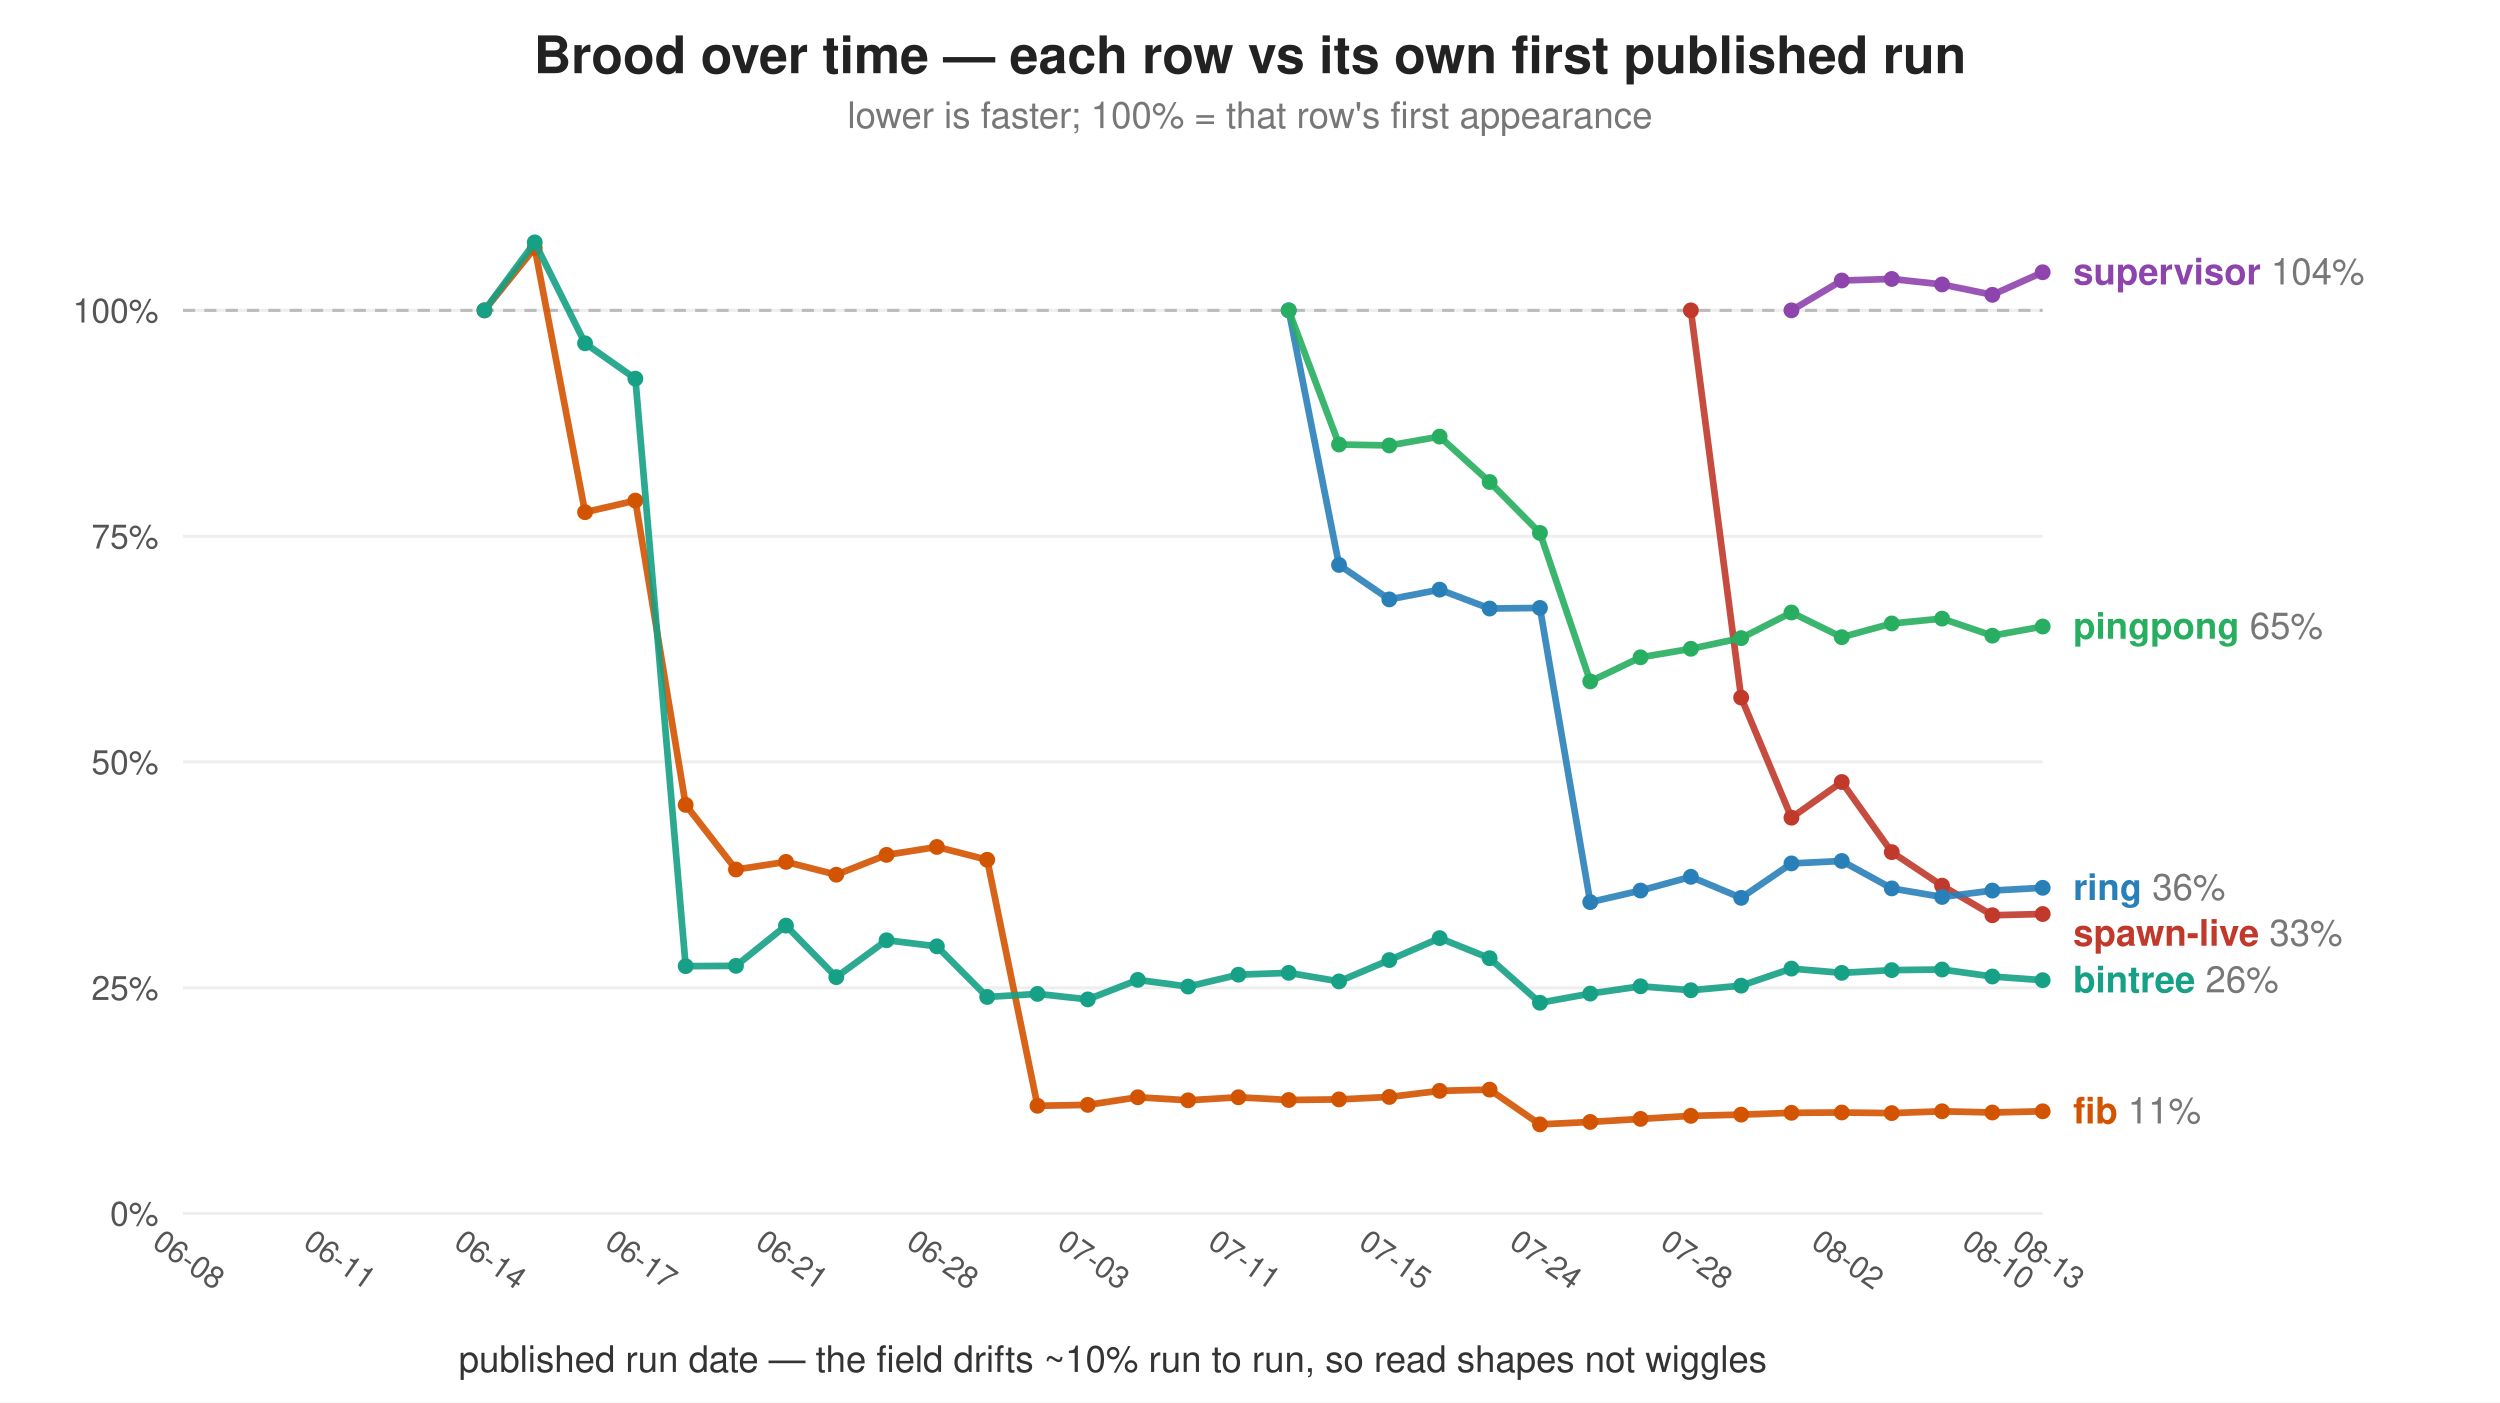
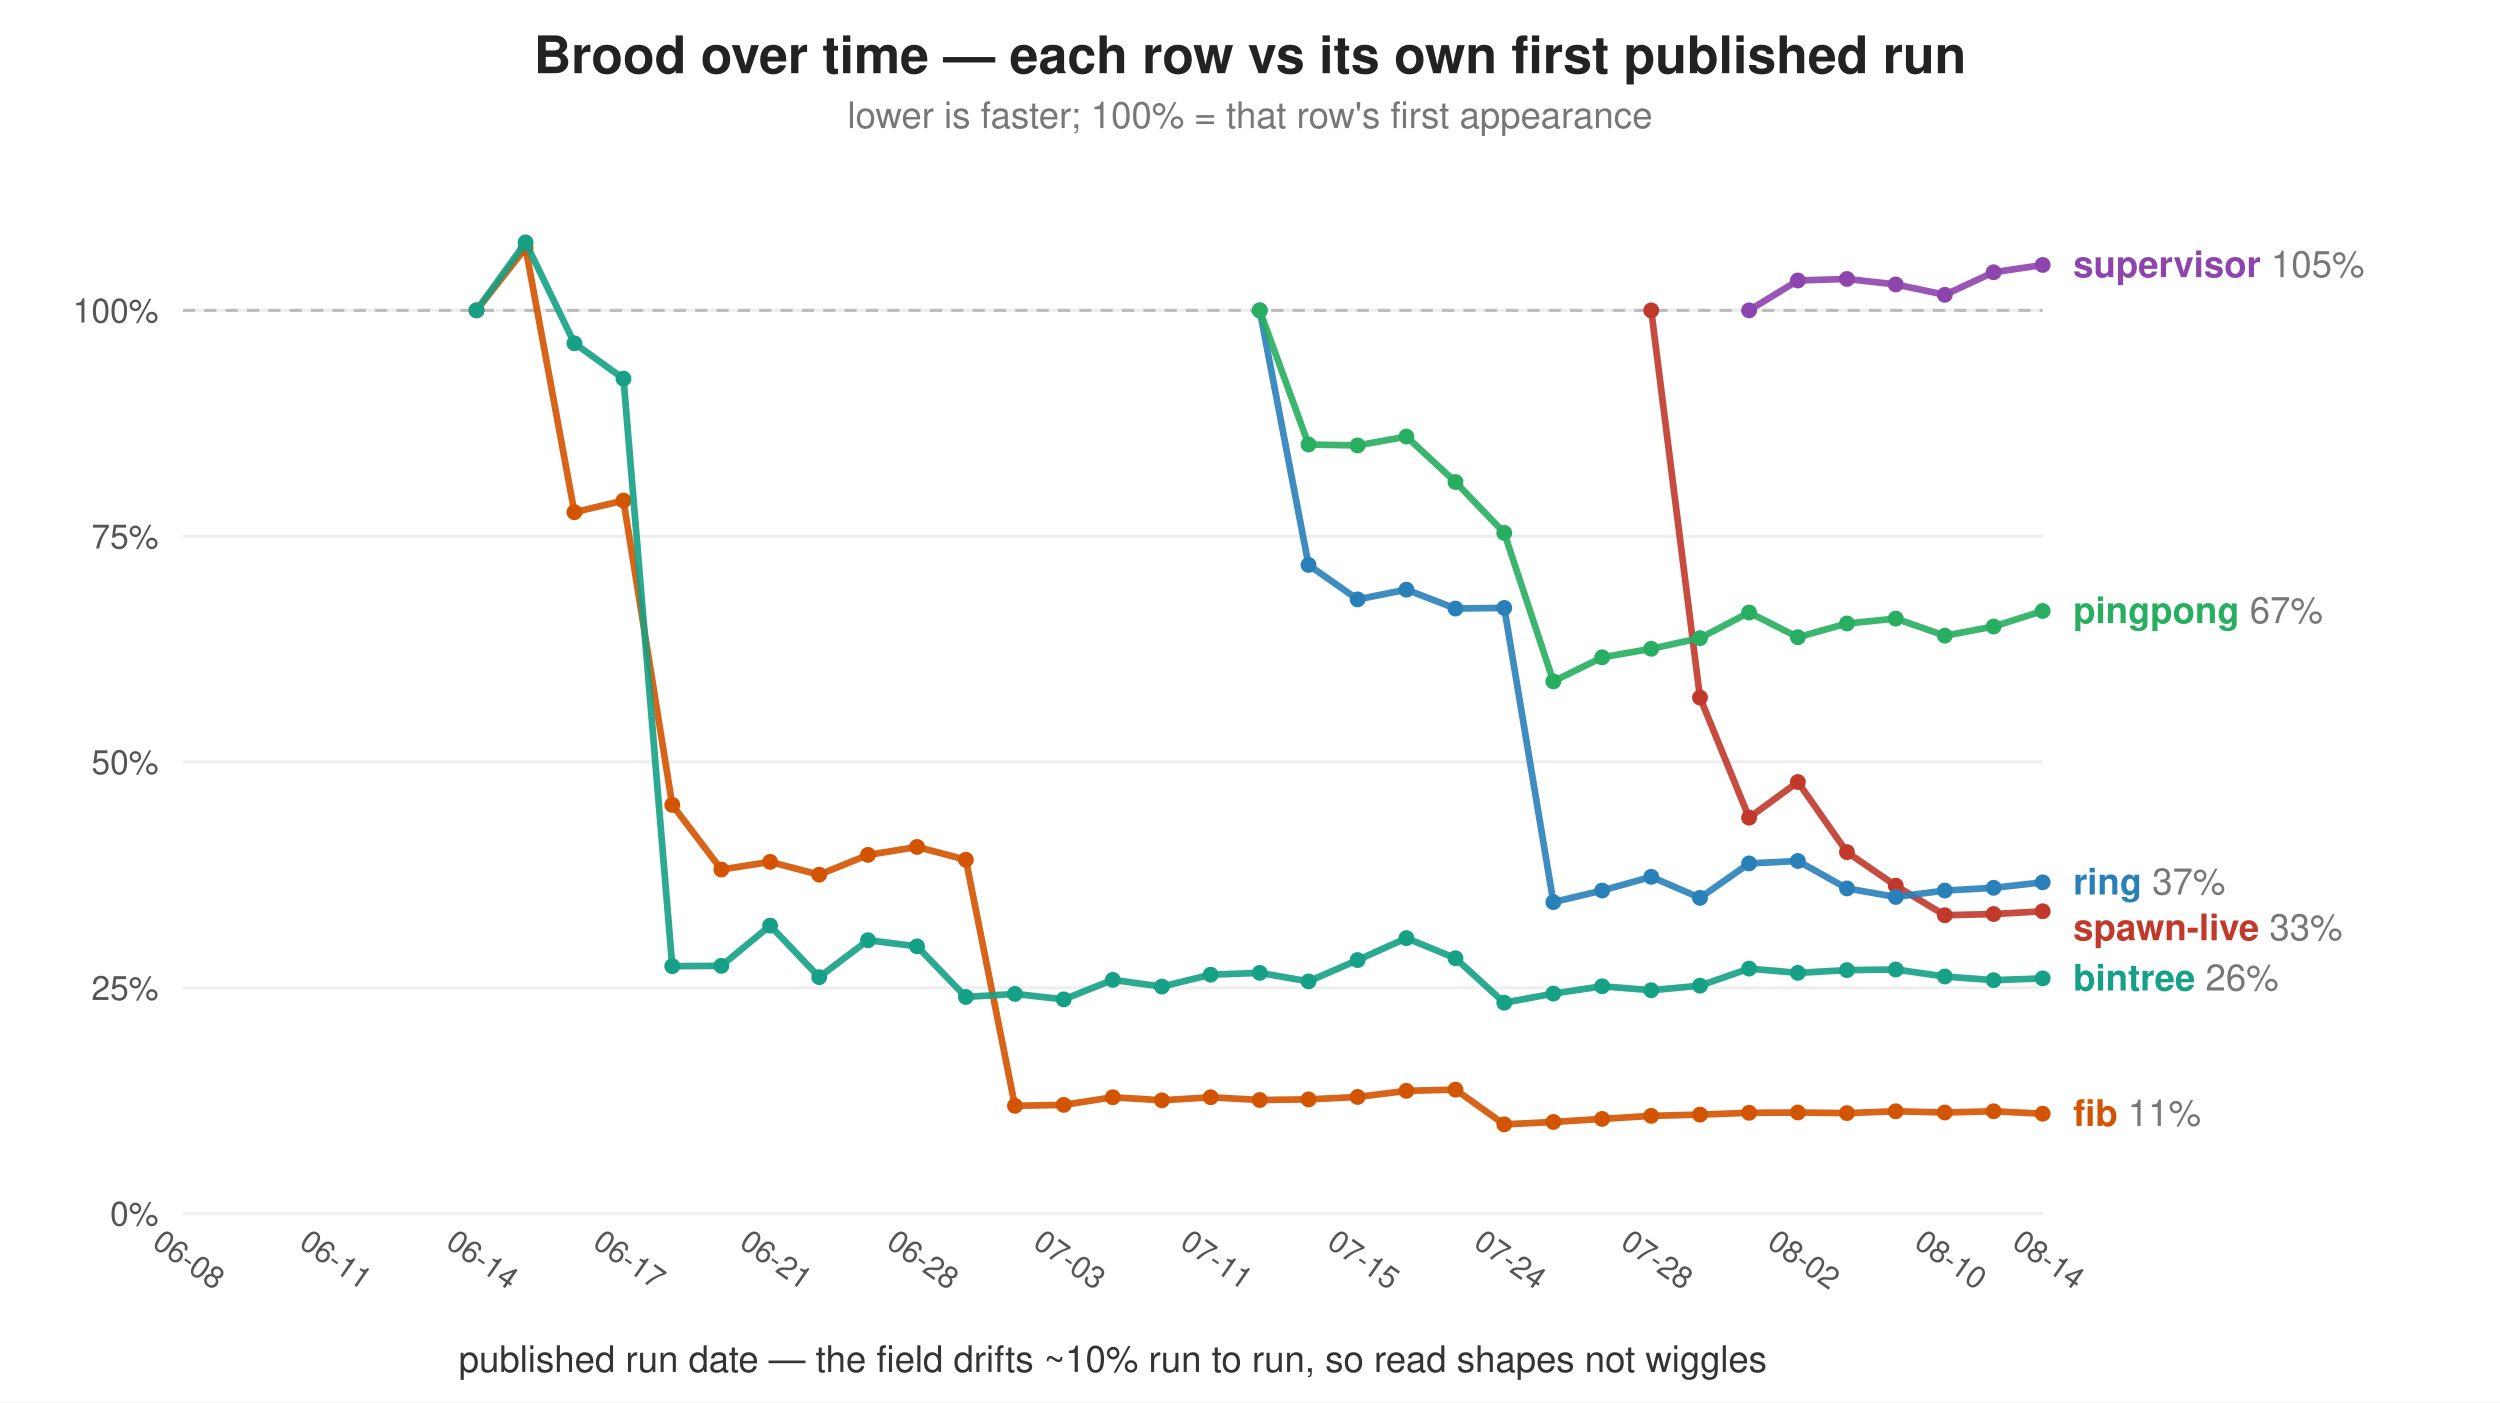
<svg xmlns="http://www.w3.org/2000/svg" width="820" height="460" viewBox="0 0 820 460" font-family="system-ui,Segoe UI,Helvetica,Arial,sans-serif">
  <rect width="820" height="460" fill="#ffffff" />
  <text x="410.0" y="24" text-anchor="middle" font-size="17" font-weight="700" fill="#222">Brood over time — each row vs its own first published run</text>
  <text x="410.0" y="42" text-anchor="middle" font-size="12" fill="#777">lower is faster; 100% = that row's first appearance</text>
  <line x1="60" y1="398.0" x2="670" y2="398.0" stroke="#eee" />
  <text x="52" y="402.0" text-anchor="end" font-size="11" fill="#555">0%</text>
  <line x1="60" y1="324.0" x2="670" y2="324.0" stroke="#eee" />
  <text x="52" y="328.0" text-anchor="end" font-size="11" fill="#555">25%</text>
  <line x1="60" y1="249.9" x2="670" y2="249.9" stroke="#eee" />
  <text x="52" y="253.9" text-anchor="end" font-size="11" fill="#555">50%</text>
  <line x1="60" y1="175.9" x2="670" y2="175.9" stroke="#eee" />
  <text x="52" y="179.9" text-anchor="end" font-size="11" fill="#555">75%</text>
  <line x1="60" y1="101.8" x2="670" y2="101.8" stroke="#eee" />
  <text x="52" y="105.8" text-anchor="end" font-size="11" fill="#555">100%</text>
  <line x1="60" y1="101.8" x2="670" y2="101.8" stroke="#bbb" stroke-dasharray="4,3" />
  <text x="60.0" y="416" text-anchor="middle" font-size="10" fill="#555" transform="rotate(35 60.0 416)">06-08</text>
-   <text x="109.5" y="416" text-anchor="middle" font-size="10" fill="#555" transform="rotate(35 109.5 416)">06-11</text>
-   <text x="158.9" y="416" text-anchor="middle" font-size="10" fill="#555" transform="rotate(35 158.9 416)">06-14</text>
-   <text x="208.4" y="416" text-anchor="middle" font-size="10" fill="#555" transform="rotate(35 208.4 416)">06-17</text>
-   <text x="257.8" y="416" text-anchor="middle" font-size="10" fill="#555" transform="rotate(35 257.8 416)">06-21</text>
-   <text x="307.3" y="416" text-anchor="middle" font-size="10" fill="#555" transform="rotate(35 307.3 416)">06-28</text>
-   <text x="356.8" y="416" text-anchor="middle" font-size="10" fill="#555" transform="rotate(35 356.8 416)">07-03</text>
-   <text x="406.2" y="416" text-anchor="middle" font-size="10" fill="#555" transform="rotate(35 406.2 416)">07-11</text>
-   <text x="455.7" y="416" text-anchor="middle" font-size="10" fill="#555" transform="rotate(35 455.7 416)">07-15</text>
-   <text x="505.1" y="416" text-anchor="middle" font-size="10" fill="#555" transform="rotate(35 505.1 416)">07-24</text>
-   <text x="554.6" y="416" text-anchor="middle" font-size="10" fill="#555" transform="rotate(35 554.6 416)">07-28</text>
-   <text x="604.1" y="416" text-anchor="middle" font-size="10" fill="#555" transform="rotate(35 604.1 416)">08-02</text>
-   <text x="653.5" y="416" text-anchor="middle" font-size="10" fill="#555" transform="rotate(35 653.5 416)">08-10</text>
-   <text x="670.0" y="416" text-anchor="middle" font-size="10" fill="#555" transform="rotate(35 670.0 416)">08-13</text>
-   <polyline fill="none" stroke="#c0392b" stroke-width="2.2" stroke-opacity="0.9" points="554.6,101.8 571.1,228.8 587.6,268.2 604.1,256.5 620.5,279.5 637.0,290.5 653.5,300.2 670.0,299.8" />
-   <circle cx="554.6" cy="101.8" r="2.6" fill="#c0392b" />
-   <circle cx="571.1" cy="228.8" r="2.6" fill="#c0392b" />
-   <circle cx="587.6" cy="268.2" r="2.6" fill="#c0392b" />
-   <circle cx="604.1" cy="256.5" r="2.6" fill="#c0392b" />
-   <circle cx="620.5" cy="279.5" r="2.6" fill="#c0392b" />
-   <circle cx="637.0" cy="290.5" r="2.6" fill="#c0392b" />
-   <circle cx="653.5" cy="300.2" r="2.6" fill="#c0392b" />
-   <circle cx="670.0" cy="299.8" r="2.6" fill="#c0392b" />
-   <polyline fill="none" stroke="#8e44ad" stroke-width="2.2" stroke-opacity="0.9" points="587.6,101.8 604.1,92.0 620.5,91.5 637.0,93.3 653.5,96.7 670.0,89.3" />
-   <circle cx="587.6" cy="101.8" r="2.6" fill="#8e44ad" />
-   <circle cx="604.1" cy="92.0" r="2.6" fill="#8e44ad" />
-   <circle cx="620.5" cy="91.5" r="2.6" fill="#8e44ad" />
-   <circle cx="637.0" cy="93.3" r="2.6" fill="#8e44ad" />
-   <circle cx="653.5" cy="96.7" r="2.6" fill="#8e44ad" />
-   <circle cx="670.0" cy="89.3" r="2.6" fill="#8e44ad" />
-   <polyline fill="none" stroke="#2980b9" stroke-width="2.2" stroke-opacity="0.9" points="422.7,101.8 439.2,185.3 455.7,196.6 472.2,193.4 488.6,199.6 505.1,199.4 521.6,295.9 538.1,292.1 554.6,287.6 571.1,294.5 587.6,283.2 604.1,282.4 620.5,291.4 637.0,294.2 653.5,292.1 670.0,291.2" />
-   <circle cx="422.7" cy="101.8" r="2.6" fill="#2980b9" />
-   <circle cx="439.2" cy="185.3" r="2.6" fill="#2980b9" />
-   <circle cx="455.7" cy="196.6" r="2.6" fill="#2980b9" />
-   <circle cx="472.2" cy="193.4" r="2.6" fill="#2980b9" />
-   <circle cx="488.6" cy="199.6" r="2.6" fill="#2980b9" />
-   <circle cx="505.1" cy="199.4" r="2.6" fill="#2980b9" />
-   <circle cx="521.6" cy="295.9" r="2.6" fill="#2980b9" />
-   <circle cx="538.1" cy="292.1" r="2.6" fill="#2980b9" />
-   <circle cx="554.6" cy="287.6" r="2.6" fill="#2980b9" />
-   <circle cx="571.1" cy="294.5" r="2.6" fill="#2980b9" />
-   <circle cx="587.6" cy="283.2" r="2.6" fill="#2980b9" />
-   <circle cx="604.1" cy="282.4" r="2.6" fill="#2980b9" />
-   <circle cx="620.5" cy="291.4" r="2.6" fill="#2980b9" />
-   <circle cx="637.0" cy="294.2" r="2.6" fill="#2980b9" />
-   <circle cx="653.5" cy="292.1" r="2.6" fill="#2980b9" />
-   <circle cx="670.0" cy="291.2" r="2.6" fill="#2980b9" />
-   <polyline fill="none" stroke="#27ae60" stroke-width="2.2" stroke-opacity="0.9" points="422.7,101.8 439.2,145.8 455.7,146.1 472.2,143.2 488.6,158.1 505.1,174.8 521.6,223.5 538.1,215.6 554.6,212.8 571.1,209.3 587.6,200.9 604.1,209.0 620.5,204.5 637.0,202.9 653.5,208.5 670.0,205.5" />
-   <circle cx="422.7" cy="101.8" r="2.6" fill="#27ae60" />
-   <circle cx="439.2" cy="145.8" r="2.6" fill="#27ae60" />
-   <circle cx="455.7" cy="146.1" r="2.6" fill="#27ae60" />
-   <circle cx="472.2" cy="143.2" r="2.6" fill="#27ae60" />
-   <circle cx="488.6" cy="158.1" r="2.6" fill="#27ae60" />
-   <circle cx="505.1" cy="174.8" r="2.6" fill="#27ae60" />
-   <circle cx="521.6" cy="223.5" r="2.6" fill="#27ae60" />
-   <circle cx="538.1" cy="215.6" r="2.6" fill="#27ae60" />
-   <circle cx="554.6" cy="212.8" r="2.6" fill="#27ae60" />
-   <circle cx="571.1" cy="209.3" r="2.6" fill="#27ae60" />
-   <circle cx="587.6" cy="200.9" r="2.6" fill="#27ae60" />
-   <circle cx="604.1" cy="209.0" r="2.6" fill="#27ae60" />
-   <circle cx="620.5" cy="204.5" r="2.6" fill="#27ae60" />
-   <circle cx="637.0" cy="202.9" r="2.6" fill="#27ae60" />
-   <circle cx="653.5" cy="208.5" r="2.6" fill="#27ae60" />
-   <circle cx="670.0" cy="205.5" r="2.6" fill="#27ae60" />
-   <polyline fill="none" stroke="#d35400" stroke-width="2.2" stroke-opacity="0.9" points="158.9,101.8 175.4,81.3 191.9,168.0 208.4,164.2 224.9,264.0 241.4,285.2 257.8,282.7 274.3,286.9 290.8,280.4 307.3,277.8 323.8,282.0 340.3,362.7 356.8,362.4 373.2,359.9 389.7,360.9 406.2,359.9 422.7,360.8 439.2,360.6 455.7,359.8 472.2,357.8 488.6,357.4 505.1,368.8 521.6,368.0 538.1,367.0 554.6,366.0 571.1,365.6 587.6,365.0 604.1,364.9 620.5,365.1 637.0,364.5 653.5,364.9 670.0,364.5" />
-   <circle cx="158.9" cy="101.8" r="2.6" fill="#d35400" />
-   <circle cx="175.4" cy="81.3" r="2.6" fill="#d35400" />
-   <circle cx="191.9" cy="168.0" r="2.6" fill="#d35400" />
-   <circle cx="208.4" cy="164.2" r="2.6" fill="#d35400" />
-   <circle cx="224.9" cy="264.0" r="2.6" fill="#d35400" />
-   <circle cx="241.4" cy="285.2" r="2.6" fill="#d35400" />
-   <circle cx="257.8" cy="282.7" r="2.6" fill="#d35400" />
-   <circle cx="274.3" cy="286.9" r="2.6" fill="#d35400" />
-   <circle cx="290.8" cy="280.4" r="2.6" fill="#d35400" />
-   <circle cx="307.3" cy="277.8" r="2.6" fill="#d35400" />
-   <circle cx="323.8" cy="282.0" r="2.6" fill="#d35400" />
-   <circle cx="340.3" cy="362.7" r="2.6" fill="#d35400" />
-   <circle cx="356.8" cy="362.4" r="2.6" fill="#d35400" />
-   <circle cx="373.2" cy="359.9" r="2.6" fill="#d35400" />
-   <circle cx="389.7" cy="360.9" r="2.6" fill="#d35400" />
-   <circle cx="406.2" cy="359.9" r="2.6" fill="#d35400" />
-   <circle cx="422.7" cy="360.8" r="2.6" fill="#d35400" />
-   <circle cx="439.2" cy="360.6" r="2.6" fill="#d35400" />
-   <circle cx="455.7" cy="359.8" r="2.6" fill="#d35400" />
-   <circle cx="472.2" cy="357.8" r="2.6" fill="#d35400" />
-   <circle cx="488.6" cy="357.4" r="2.6" fill="#d35400" />
-   <circle cx="505.1" cy="368.8" r="2.6" fill="#d35400" />
-   <circle cx="521.6" cy="368.0" r="2.6" fill="#d35400" />
-   <circle cx="538.1" cy="367.0" r="2.6" fill="#d35400" />
-   <circle cx="554.6" cy="366.0" r="2.6" fill="#d35400" />
-   <circle cx="571.1" cy="365.6" r="2.6" fill="#d35400" />
-   <circle cx="587.6" cy="365.0" r="2.6" fill="#d35400" />
-   <circle cx="604.1" cy="364.9" r="2.6" fill="#d35400" />
-   <circle cx="620.5" cy="365.1" r="2.6" fill="#d35400" />
-   <circle cx="637.0" cy="364.5" r="2.6" fill="#d35400" />
-   <circle cx="653.5" cy="364.9" r="2.6" fill="#d35400" />
-   <circle cx="670.0" cy="364.5" r="2.6" fill="#d35400" />
-   <polyline fill="none" stroke="#16a085" stroke-width="2.2" stroke-opacity="0.9" points="158.9,101.8 175.4,79.5 191.9,112.6 208.4,124.2 224.9,316.9 241.4,316.8 257.8,303.6 274.3,320.5 290.8,308.4 307.3,310.4 323.8,327.0 340.3,326.0 356.8,327.8 373.2,321.4 389.7,323.6 406.2,319.7 422.7,319.1 439.2,321.9 455.7,314.9 472.2,307.7 488.6,314.3 505.1,328.9 521.6,325.9 538.1,323.5 554.6,324.8 571.1,323.3 587.6,317.7 604.1,319.1 620.5,318.2 637.0,318.0 653.5,320.3 670.0,321.5" />
-   <circle cx="158.9" cy="101.8" r="2.6" fill="#16a085" />
-   <circle cx="175.4" cy="79.5" r="2.6" fill="#16a085" />
-   <circle cx="191.9" cy="112.6" r="2.6" fill="#16a085" />
-   <circle cx="208.4" cy="124.2" r="2.6" fill="#16a085" />
-   <circle cx="224.9" cy="316.9" r="2.6" fill="#16a085" />
-   <circle cx="241.4" cy="316.8" r="2.6" fill="#16a085" />
-   <circle cx="257.8" cy="303.6" r="2.6" fill="#16a085" />
-   <circle cx="274.3" cy="320.5" r="2.6" fill="#16a085" />
-   <circle cx="290.8" cy="308.4" r="2.6" fill="#16a085" />
-   <circle cx="307.3" cy="310.4" r="2.6" fill="#16a085" />
-   <circle cx="323.8" cy="327.0" r="2.6" fill="#16a085" />
-   <circle cx="340.3" cy="326.0" r="2.6" fill="#16a085" />
-   <circle cx="356.8" cy="327.8" r="2.6" fill="#16a085" />
-   <circle cx="373.2" cy="321.4" r="2.6" fill="#16a085" />
-   <circle cx="389.7" cy="323.6" r="2.6" fill="#16a085" />
-   <circle cx="406.2" cy="319.7" r="2.6" fill="#16a085" />
-   <circle cx="422.7" cy="319.1" r="2.6" fill="#16a085" />
-   <circle cx="439.2" cy="321.9" r="2.6" fill="#16a085" />
-   <circle cx="455.7" cy="314.9" r="2.6" fill="#16a085" />
-   <circle cx="472.2" cy="307.7" r="2.6" fill="#16a085" />
-   <circle cx="488.6" cy="314.3" r="2.6" fill="#16a085" />
-   <circle cx="505.1" cy="328.9" r="2.6" fill="#16a085" />
-   <circle cx="521.6" cy="325.9" r="2.6" fill="#16a085" />
-   <circle cx="538.1" cy="323.5" r="2.6" fill="#16a085" />
-   <circle cx="554.6" cy="324.8" r="2.6" fill="#16a085" />
-   <circle cx="571.1" cy="323.3" r="2.6" fill="#16a085" />
-   <circle cx="587.6" cy="317.7" r="2.6" fill="#16a085" />
-   <circle cx="604.1" cy="319.1" r="2.6" fill="#16a085" />
-   <circle cx="620.5" cy="318.2" r="2.6" fill="#16a085" />
-   <circle cx="637.0" cy="318.0" r="2.6" fill="#16a085" />
-   <circle cx="653.5" cy="320.3" r="2.6" fill="#16a085" />
-   <circle cx="670.0" cy="321.5" r="2.6" fill="#16a085" />
-   <text x="680" y="93.3" font-size="12" font-weight="600" fill="#8e44ad">supervisor <tspan font-weight="400" fill="#777">104%</tspan>
+   <text x="108.2" y="416" text-anchor="middle" font-size="10" fill="#555" transform="rotate(35 108.2 416)">06-11</text>
+   <text x="156.3" y="416" text-anchor="middle" font-size="10" fill="#555" transform="rotate(35 156.3 416)">06-14</text>
+   <text x="204.5" y="416" text-anchor="middle" font-size="10" fill="#555" transform="rotate(35 204.5 416)">06-17</text>
+   <text x="252.6" y="416" text-anchor="middle" font-size="10" fill="#555" transform="rotate(35 252.6 416)">06-21</text>
+   <text x="300.8" y="416" text-anchor="middle" font-size="10" fill="#555" transform="rotate(35 300.8 416)">06-28</text>
+   <text x="348.9" y="416" text-anchor="middle" font-size="10" fill="#555" transform="rotate(35 348.9 416)">07-03</text>
+   <text x="397.1" y="416" text-anchor="middle" font-size="10" fill="#555" transform="rotate(35 397.1 416)">07-11</text>
+   <text x="445.3" y="416" text-anchor="middle" font-size="10" fill="#555" transform="rotate(35 445.3 416)">07-15</text>
+   <text x="493.4" y="416" text-anchor="middle" font-size="10" fill="#555" transform="rotate(35 493.4 416)">07-24</text>
+   <text x="541.6" y="416" text-anchor="middle" font-size="10" fill="#555" transform="rotate(35 541.6 416)">07-28</text>
+   <text x="589.7" y="416" text-anchor="middle" font-size="10" fill="#555" transform="rotate(35 589.7 416)">08-02</text>
+   <text x="637.9" y="416" text-anchor="middle" font-size="10" fill="#555" transform="rotate(35 637.9 416)">08-10</text>
+   <text x="670.0" y="416" text-anchor="middle" font-size="10" fill="#555" transform="rotate(35 670.0 416)">08-14</text>
+   <polyline fill="none" stroke="#c0392b" stroke-width="2.2" stroke-opacity="0.9" points="541.6,101.8 557.6,228.8 573.7,268.2 589.7,256.5 605.8,279.5 621.8,290.5 637.9,300.2 653.9,299.8 670.0,298.9" />
+   <circle cx="541.6" cy="101.8" r="2.6" fill="#c0392b" />
+   <circle cx="557.6" cy="228.8" r="2.6" fill="#c0392b" />
+   <circle cx="573.7" cy="268.2" r="2.6" fill="#c0392b" />
+   <circle cx="589.7" cy="256.5" r="2.6" fill="#c0392b" />
+   <circle cx="605.8" cy="279.5" r="2.6" fill="#c0392b" />
+   <circle cx="621.8" cy="290.5" r="2.6" fill="#c0392b" />
+   <circle cx="637.9" cy="300.2" r="2.6" fill="#c0392b" />
+   <circle cx="653.9" cy="299.8" r="2.6" fill="#c0392b" />
+   <circle cx="670.0" cy="298.9" r="2.6" fill="#c0392b" />
+   <polyline fill="none" stroke="#8e44ad" stroke-width="2.2" stroke-opacity="0.9" points="573.7,101.8 589.7,92.0 605.8,91.5 621.8,93.3 637.9,96.7 653.9,89.3 670.0,86.9" />
+   <circle cx="573.7" cy="101.8" r="2.6" fill="#8e44ad" />
+   <circle cx="589.7" cy="92.0" r="2.6" fill="#8e44ad" />
+   <circle cx="605.8" cy="91.5" r="2.6" fill="#8e44ad" />
+   <circle cx="621.8" cy="93.3" r="2.6" fill="#8e44ad" />
+   <circle cx="637.9" cy="96.7" r="2.6" fill="#8e44ad" />
+   <circle cx="653.9" cy="89.3" r="2.6" fill="#8e44ad" />
+   <circle cx="670.0" cy="86.9" r="2.6" fill="#8e44ad" />
+   <polyline fill="none" stroke="#2980b9" stroke-width="2.2" stroke-opacity="0.9" points="413.2,101.8 429.2,185.3 445.3,196.6 461.3,193.4 477.4,199.6 493.4,199.4 509.5,295.9 525.5,292.1 541.6,287.6 557.6,294.5 573.7,283.2 589.7,282.4 605.8,291.4 621.8,294.2 637.9,292.1 653.9,291.2 670.0,289.4" />
+   <circle cx="413.2" cy="101.8" r="2.6" fill="#2980b9" />
+   <circle cx="429.2" cy="185.3" r="2.6" fill="#2980b9" />
+   <circle cx="445.3" cy="196.6" r="2.6" fill="#2980b9" />
+   <circle cx="461.3" cy="193.4" r="2.6" fill="#2980b9" />
+   <circle cx="477.4" cy="199.6" r="2.6" fill="#2980b9" />
+   <circle cx="493.4" cy="199.4" r="2.6" fill="#2980b9" />
+   <circle cx="509.5" cy="295.9" r="2.6" fill="#2980b9" />
+   <circle cx="525.5" cy="292.1" r="2.6" fill="#2980b9" />
+   <circle cx="541.6" cy="287.6" r="2.6" fill="#2980b9" />
+   <circle cx="557.6" cy="294.5" r="2.6" fill="#2980b9" />
+   <circle cx="573.7" cy="283.2" r="2.6" fill="#2980b9" />
+   <circle cx="589.7" cy="282.4" r="2.6" fill="#2980b9" />
+   <circle cx="605.8" cy="291.4" r="2.6" fill="#2980b9" />
+   <circle cx="621.8" cy="294.2" r="2.6" fill="#2980b9" />
+   <circle cx="637.9" cy="292.1" r="2.6" fill="#2980b9" />
+   <circle cx="653.9" cy="291.2" r="2.6" fill="#2980b9" />
+   <circle cx="670.0" cy="289.4" r="2.6" fill="#2980b9" />
+   <polyline fill="none" stroke="#27ae60" stroke-width="2.2" stroke-opacity="0.9" points="413.2,101.8 429.2,145.8 445.3,146.1 461.3,143.2 477.4,158.1 493.4,174.8 509.5,223.5 525.5,215.6 541.6,212.8 557.6,209.3 573.7,200.9 589.7,209.0 605.8,204.5 621.8,202.9 637.9,208.5 653.9,205.5 670.0,200.4" />
+   <circle cx="413.2" cy="101.8" r="2.6" fill="#27ae60" />
+   <circle cx="429.2" cy="145.8" r="2.6" fill="#27ae60" />
+   <circle cx="445.3" cy="146.1" r="2.6" fill="#27ae60" />
+   <circle cx="461.3" cy="143.2" r="2.6" fill="#27ae60" />
+   <circle cx="477.4" cy="158.1" r="2.6" fill="#27ae60" />
+   <circle cx="493.4" cy="174.8" r="2.6" fill="#27ae60" />
+   <circle cx="509.5" cy="223.5" r="2.6" fill="#27ae60" />
+   <circle cx="525.5" cy="215.6" r="2.6" fill="#27ae60" />
+   <circle cx="541.6" cy="212.8" r="2.6" fill="#27ae60" />
+   <circle cx="557.6" cy="209.3" r="2.6" fill="#27ae60" />
+   <circle cx="573.7" cy="200.9" r="2.6" fill="#27ae60" />
+   <circle cx="589.7" cy="209.0" r="2.6" fill="#27ae60" />
+   <circle cx="605.8" cy="204.5" r="2.6" fill="#27ae60" />
+   <circle cx="621.8" cy="202.9" r="2.6" fill="#27ae60" />
+   <circle cx="637.9" cy="208.5" r="2.6" fill="#27ae60" />
+   <circle cx="653.9" cy="205.5" r="2.6" fill="#27ae60" />
+   <circle cx="670.0" cy="200.4" r="2.6" fill="#27ae60" />
+   <polyline fill="none" stroke="#d35400" stroke-width="2.2" stroke-opacity="0.9" points="156.3,101.8 172.4,81.3 188.4,168.0 204.5,164.2 220.5,264.0 236.6,285.2 252.6,282.7 268.7,286.9 284.7,280.4 300.8,277.8 316.8,282.0 332.9,362.7 348.9,362.4 365.0,359.9 381.1,360.9 397.1,359.9 413.2,360.8 429.2,360.6 445.3,359.8 461.3,357.8 477.4,357.4 493.4,368.8 509.5,368.0 525.5,367.0 541.6,366.0 557.6,365.6 573.7,365.0 589.7,364.9 605.8,365.1 621.8,364.5 637.9,364.9 653.9,364.5 670.0,365.3" />
+   <circle cx="156.3" cy="101.8" r="2.6" fill="#d35400" />
+   <circle cx="172.4" cy="81.3" r="2.6" fill="#d35400" />
+   <circle cx="188.4" cy="168.0" r="2.6" fill="#d35400" />
+   <circle cx="204.5" cy="164.2" r="2.6" fill="#d35400" />
+   <circle cx="220.5" cy="264.0" r="2.6" fill="#d35400" />
+   <circle cx="236.6" cy="285.2" r="2.6" fill="#d35400" />
+   <circle cx="252.6" cy="282.7" r="2.6" fill="#d35400" />
+   <circle cx="268.7" cy="286.9" r="2.6" fill="#d35400" />
+   <circle cx="284.7" cy="280.4" r="2.6" fill="#d35400" />
+   <circle cx="300.8" cy="277.8" r="2.6" fill="#d35400" />
+   <circle cx="316.8" cy="282.0" r="2.6" fill="#d35400" />
+   <circle cx="332.9" cy="362.7" r="2.6" fill="#d35400" />
+   <circle cx="348.9" cy="362.4" r="2.6" fill="#d35400" />
+   <circle cx="365.0" cy="359.9" r="2.6" fill="#d35400" />
+   <circle cx="381.1" cy="360.9" r="2.6" fill="#d35400" />
+   <circle cx="397.1" cy="359.9" r="2.6" fill="#d35400" />
+   <circle cx="413.2" cy="360.8" r="2.6" fill="#d35400" />
+   <circle cx="429.2" cy="360.6" r="2.6" fill="#d35400" />
+   <circle cx="445.3" cy="359.8" r="2.6" fill="#d35400" />
+   <circle cx="461.3" cy="357.8" r="2.6" fill="#d35400" />
+   <circle cx="477.4" cy="357.4" r="2.6" fill="#d35400" />
+   <circle cx="493.4" cy="368.8" r="2.6" fill="#d35400" />
+   <circle cx="509.5" cy="368.0" r="2.6" fill="#d35400" />
+   <circle cx="525.5" cy="367.0" r="2.6" fill="#d35400" />
+   <circle cx="541.6" cy="366.0" r="2.6" fill="#d35400" />
+   <circle cx="557.6" cy="365.6" r="2.6" fill="#d35400" />
+   <circle cx="573.7" cy="365.0" r="2.6" fill="#d35400" />
+   <circle cx="589.7" cy="364.9" r="2.6" fill="#d35400" />
+   <circle cx="605.8" cy="365.1" r="2.6" fill="#d35400" />
+   <circle cx="621.8" cy="364.5" r="2.6" fill="#d35400" />
+   <circle cx="637.9" cy="364.9" r="2.6" fill="#d35400" />
+   <circle cx="653.9" cy="364.5" r="2.6" fill="#d35400" />
+   <circle cx="670.0" cy="365.3" r="2.6" fill="#d35400" />
+   <polyline fill="none" stroke="#16a085" stroke-width="2.2" stroke-opacity="0.9" points="156.3,101.8 172.4,79.5 188.4,112.6 204.5,124.2 220.5,316.9 236.6,316.8 252.6,303.6 268.7,320.5 284.7,308.4 300.8,310.4 316.8,327.0 332.9,326.0 348.9,327.8 365.0,321.4 381.1,323.6 397.1,319.7 413.2,319.1 429.2,321.9 445.3,314.9 461.3,307.7 477.4,314.3 493.4,328.9 509.5,325.9 525.5,323.5 541.6,324.8 557.6,323.3 573.7,317.7 589.7,319.1 605.8,318.2 621.8,318.0 637.9,320.3 653.9,321.5 670.0,320.9" />
+   <circle cx="156.3" cy="101.8" r="2.6" fill="#16a085" />
+   <circle cx="172.4" cy="79.5" r="2.6" fill="#16a085" />
+   <circle cx="188.4" cy="112.6" r="2.6" fill="#16a085" />
+   <circle cx="204.5" cy="124.2" r="2.6" fill="#16a085" />
+   <circle cx="220.5" cy="316.9" r="2.6" fill="#16a085" />
+   <circle cx="236.6" cy="316.8" r="2.6" fill="#16a085" />
+   <circle cx="252.6" cy="303.6" r="2.6" fill="#16a085" />
+   <circle cx="268.7" cy="320.5" r="2.6" fill="#16a085" />
+   <circle cx="284.7" cy="308.4" r="2.6" fill="#16a085" />
+   <circle cx="300.8" cy="310.4" r="2.6" fill="#16a085" />
+   <circle cx="316.8" cy="327.0" r="2.6" fill="#16a085" />
+   <circle cx="332.9" cy="326.0" r="2.6" fill="#16a085" />
+   <circle cx="348.9" cy="327.8" r="2.6" fill="#16a085" />
+   <circle cx="365.0" cy="321.4" r="2.6" fill="#16a085" />
+   <circle cx="381.1" cy="323.6" r="2.6" fill="#16a085" />
+   <circle cx="397.1" cy="319.7" r="2.6" fill="#16a085" />
+   <circle cx="413.2" cy="319.1" r="2.6" fill="#16a085" />
+   <circle cx="429.2" cy="321.9" r="2.6" fill="#16a085" />
+   <circle cx="445.3" cy="314.9" r="2.6" fill="#16a085" />
+   <circle cx="461.3" cy="307.7" r="2.6" fill="#16a085" />
+   <circle cx="477.4" cy="314.3" r="2.6" fill="#16a085" />
+   <circle cx="493.4" cy="328.9" r="2.6" fill="#16a085" />
+   <circle cx="509.5" cy="325.9" r="2.6" fill="#16a085" />
+   <circle cx="525.5" cy="323.5" r="2.6" fill="#16a085" />
+   <circle cx="541.6" cy="324.8" r="2.6" fill="#16a085" />
+   <circle cx="557.6" cy="323.3" r="2.6" fill="#16a085" />
+   <circle cx="573.7" cy="317.7" r="2.6" fill="#16a085" />
+   <circle cx="589.7" cy="319.1" r="2.6" fill="#16a085" />
+   <circle cx="605.8" cy="318.2" r="2.6" fill="#16a085" />
+   <circle cx="621.8" cy="318.0" r="2.6" fill="#16a085" />
+   <circle cx="637.9" cy="320.3" r="2.6" fill="#16a085" />
+   <circle cx="653.9" cy="321.5" r="2.6" fill="#16a085" />
+   <circle cx="670.0" cy="320.9" r="2.6" fill="#16a085" />
+   <text x="680" y="90.9" font-size="12" font-weight="600" fill="#8e44ad">supervisor <tspan font-weight="400" fill="#777">105%</tspan>
  </text>
-   <text x="680" y="209.5" font-size="12" font-weight="600" fill="#27ae60">pingpong <tspan font-weight="400" fill="#777">65%</tspan>
+   <text x="680" y="204.4" font-size="12" font-weight="600" fill="#27ae60">pingpong <tspan font-weight="400" fill="#777">67%</tspan>
  </text>
-   <text x="680" y="295.2" font-size="12" font-weight="600" fill="#2980b9">ring <tspan font-weight="400" fill="#777">36%</tspan>
+   <text x="680" y="293.4" font-size="12" font-weight="600" fill="#2980b9">ring <tspan font-weight="400" fill="#777">37%</tspan>
  </text>
-   <text x="680" y="310.2" font-size="12" font-weight="600" fill="#c0392b">spawn-live <tspan font-weight="400" fill="#777">33%</tspan>
+   <text x="680" y="308.4" font-size="12" font-weight="600" fill="#c0392b">spawn-live <tspan font-weight="400" fill="#777">33%</tspan>
  </text>
-   <text x="680" y="325.5" font-size="12" font-weight="600" fill="#16a085">bintree <tspan font-weight="400" fill="#777">26%</tspan>
+   <text x="680" y="324.9" font-size="12" font-weight="600" fill="#16a085">bintree <tspan font-weight="400" fill="#777">26%</tspan>
  </text>
-   <text x="680" y="368.5" font-size="12" font-weight="600" fill="#d35400">fib <tspan font-weight="400" fill="#777">11%</tspan>
+   <text x="680" y="369.3" font-size="12" font-weight="600" fill="#d35400">fib <tspan font-weight="400" fill="#777">11%</tspan>
  </text>
  <text x="365.0" y="450" text-anchor="middle" font-size="12" fill="#333">published run date — the field drifts ~10% run to run, so read shapes not wiggles</text>
</svg>
